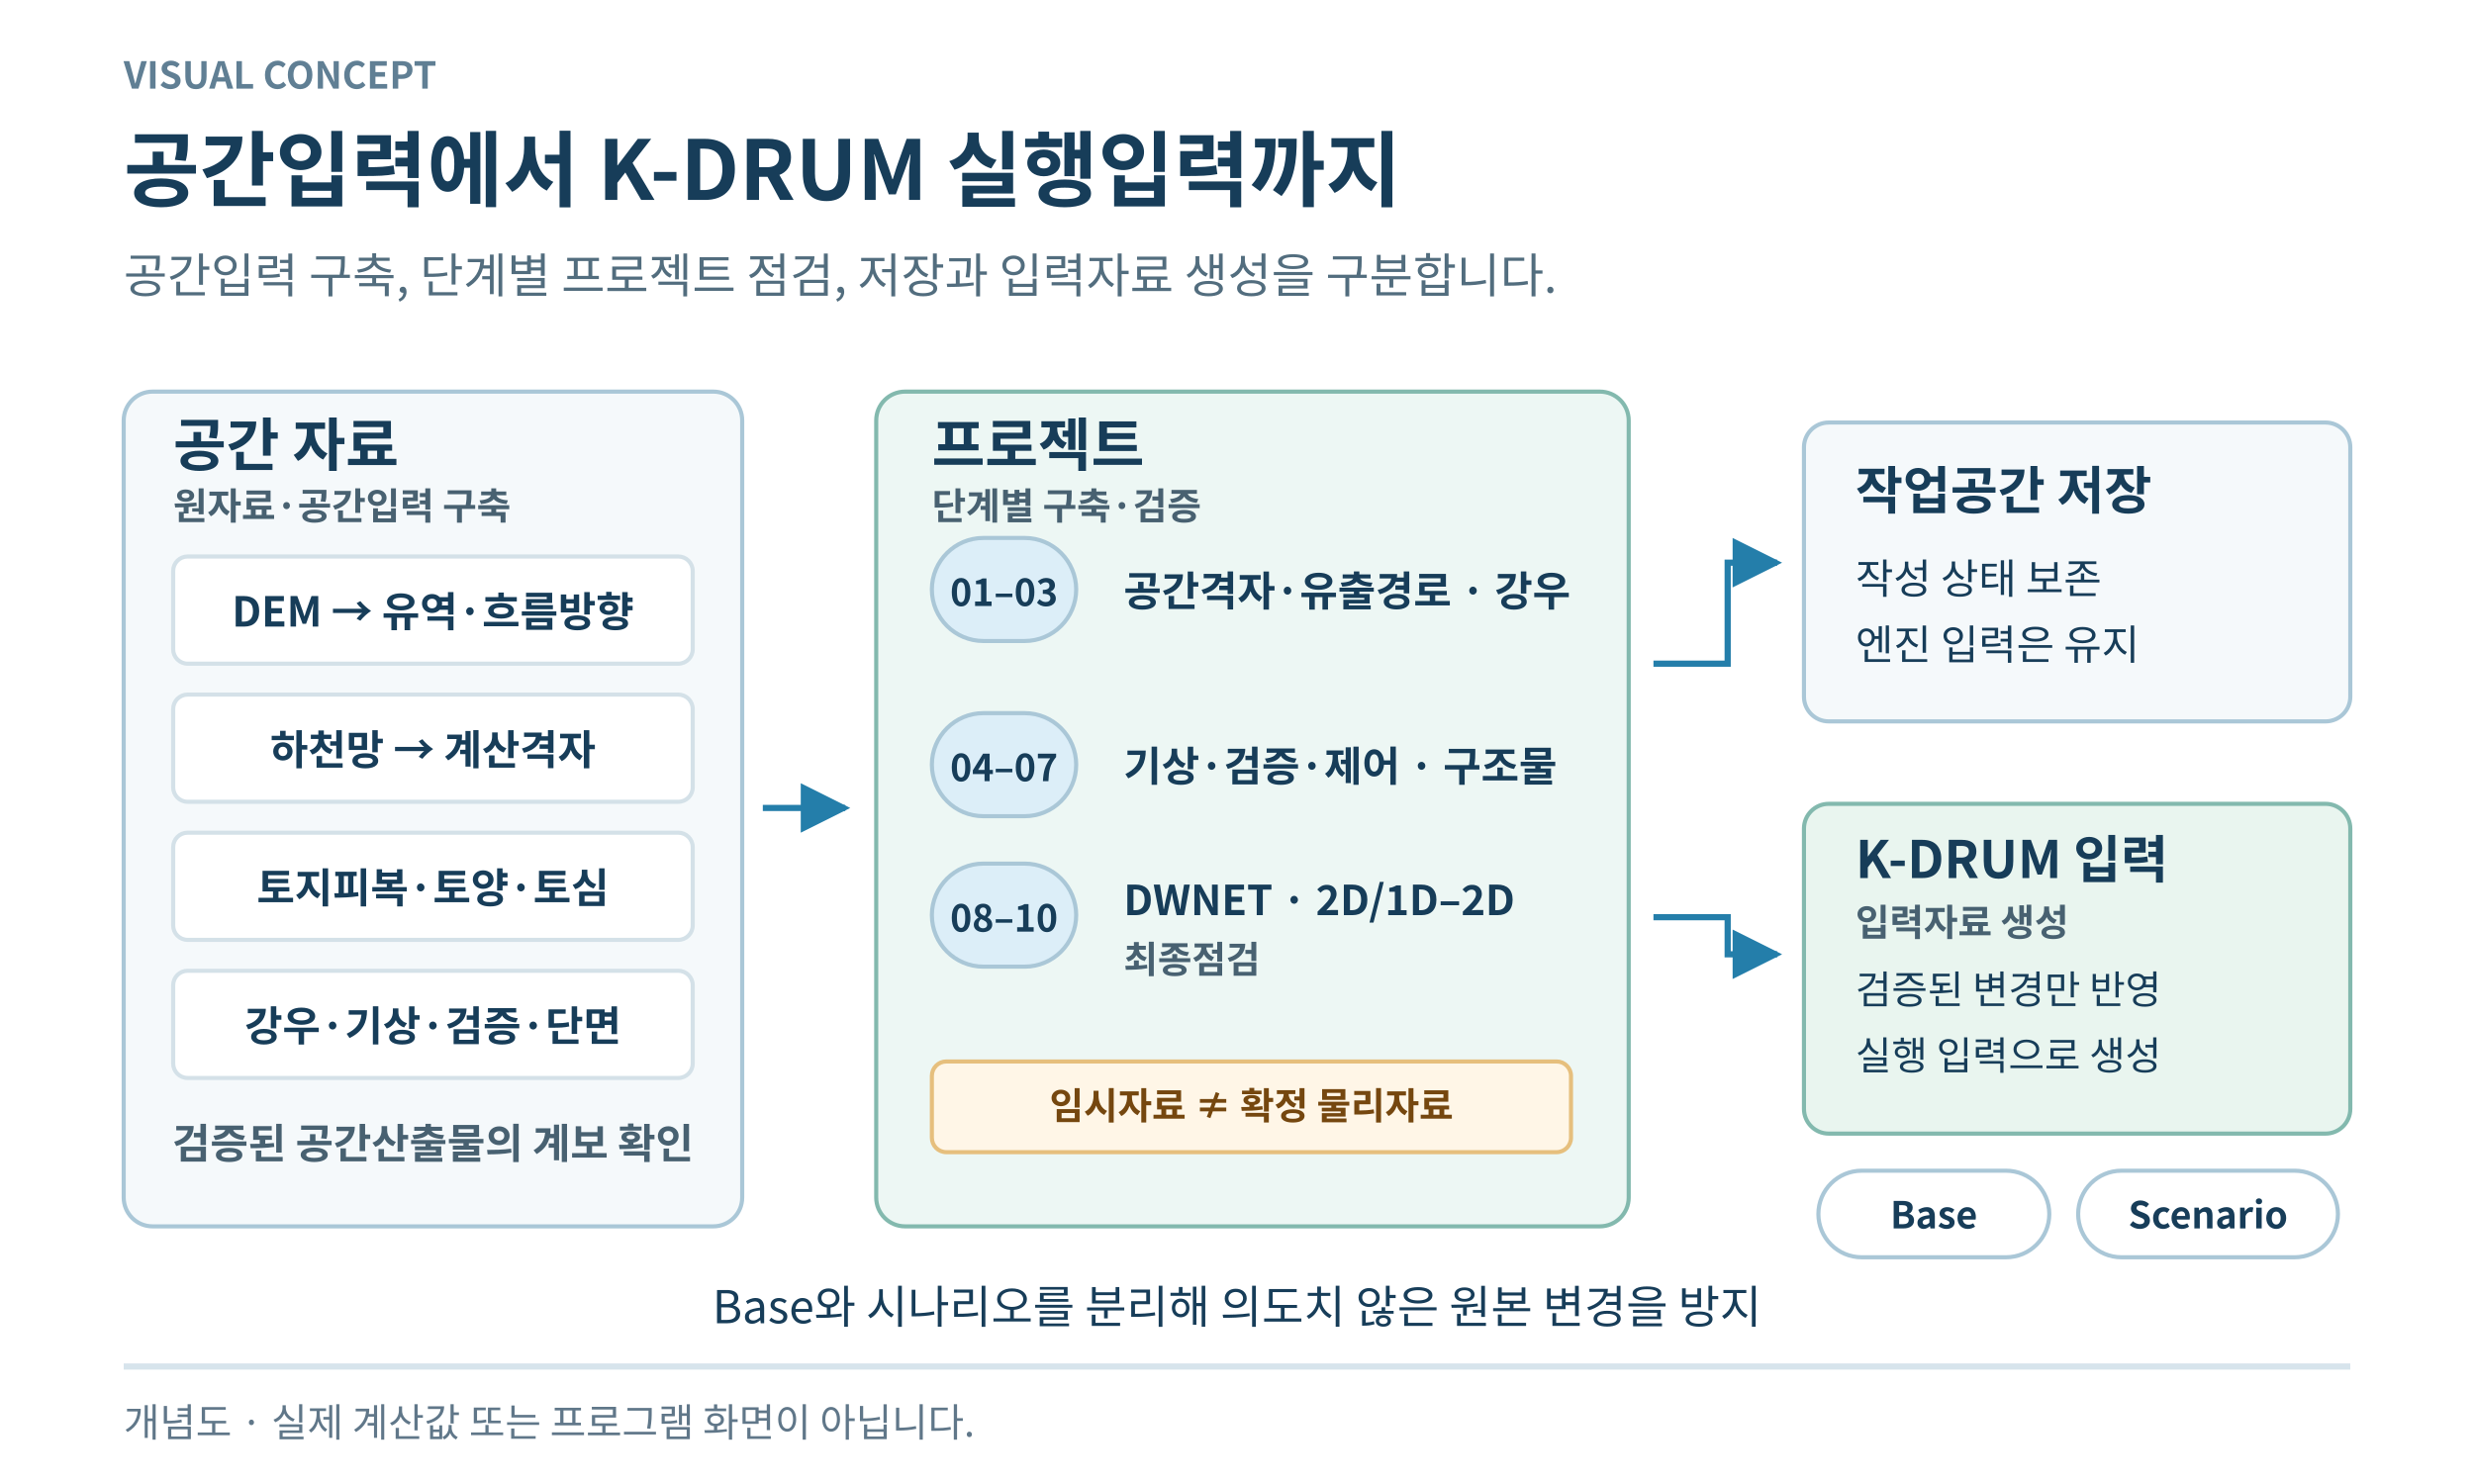
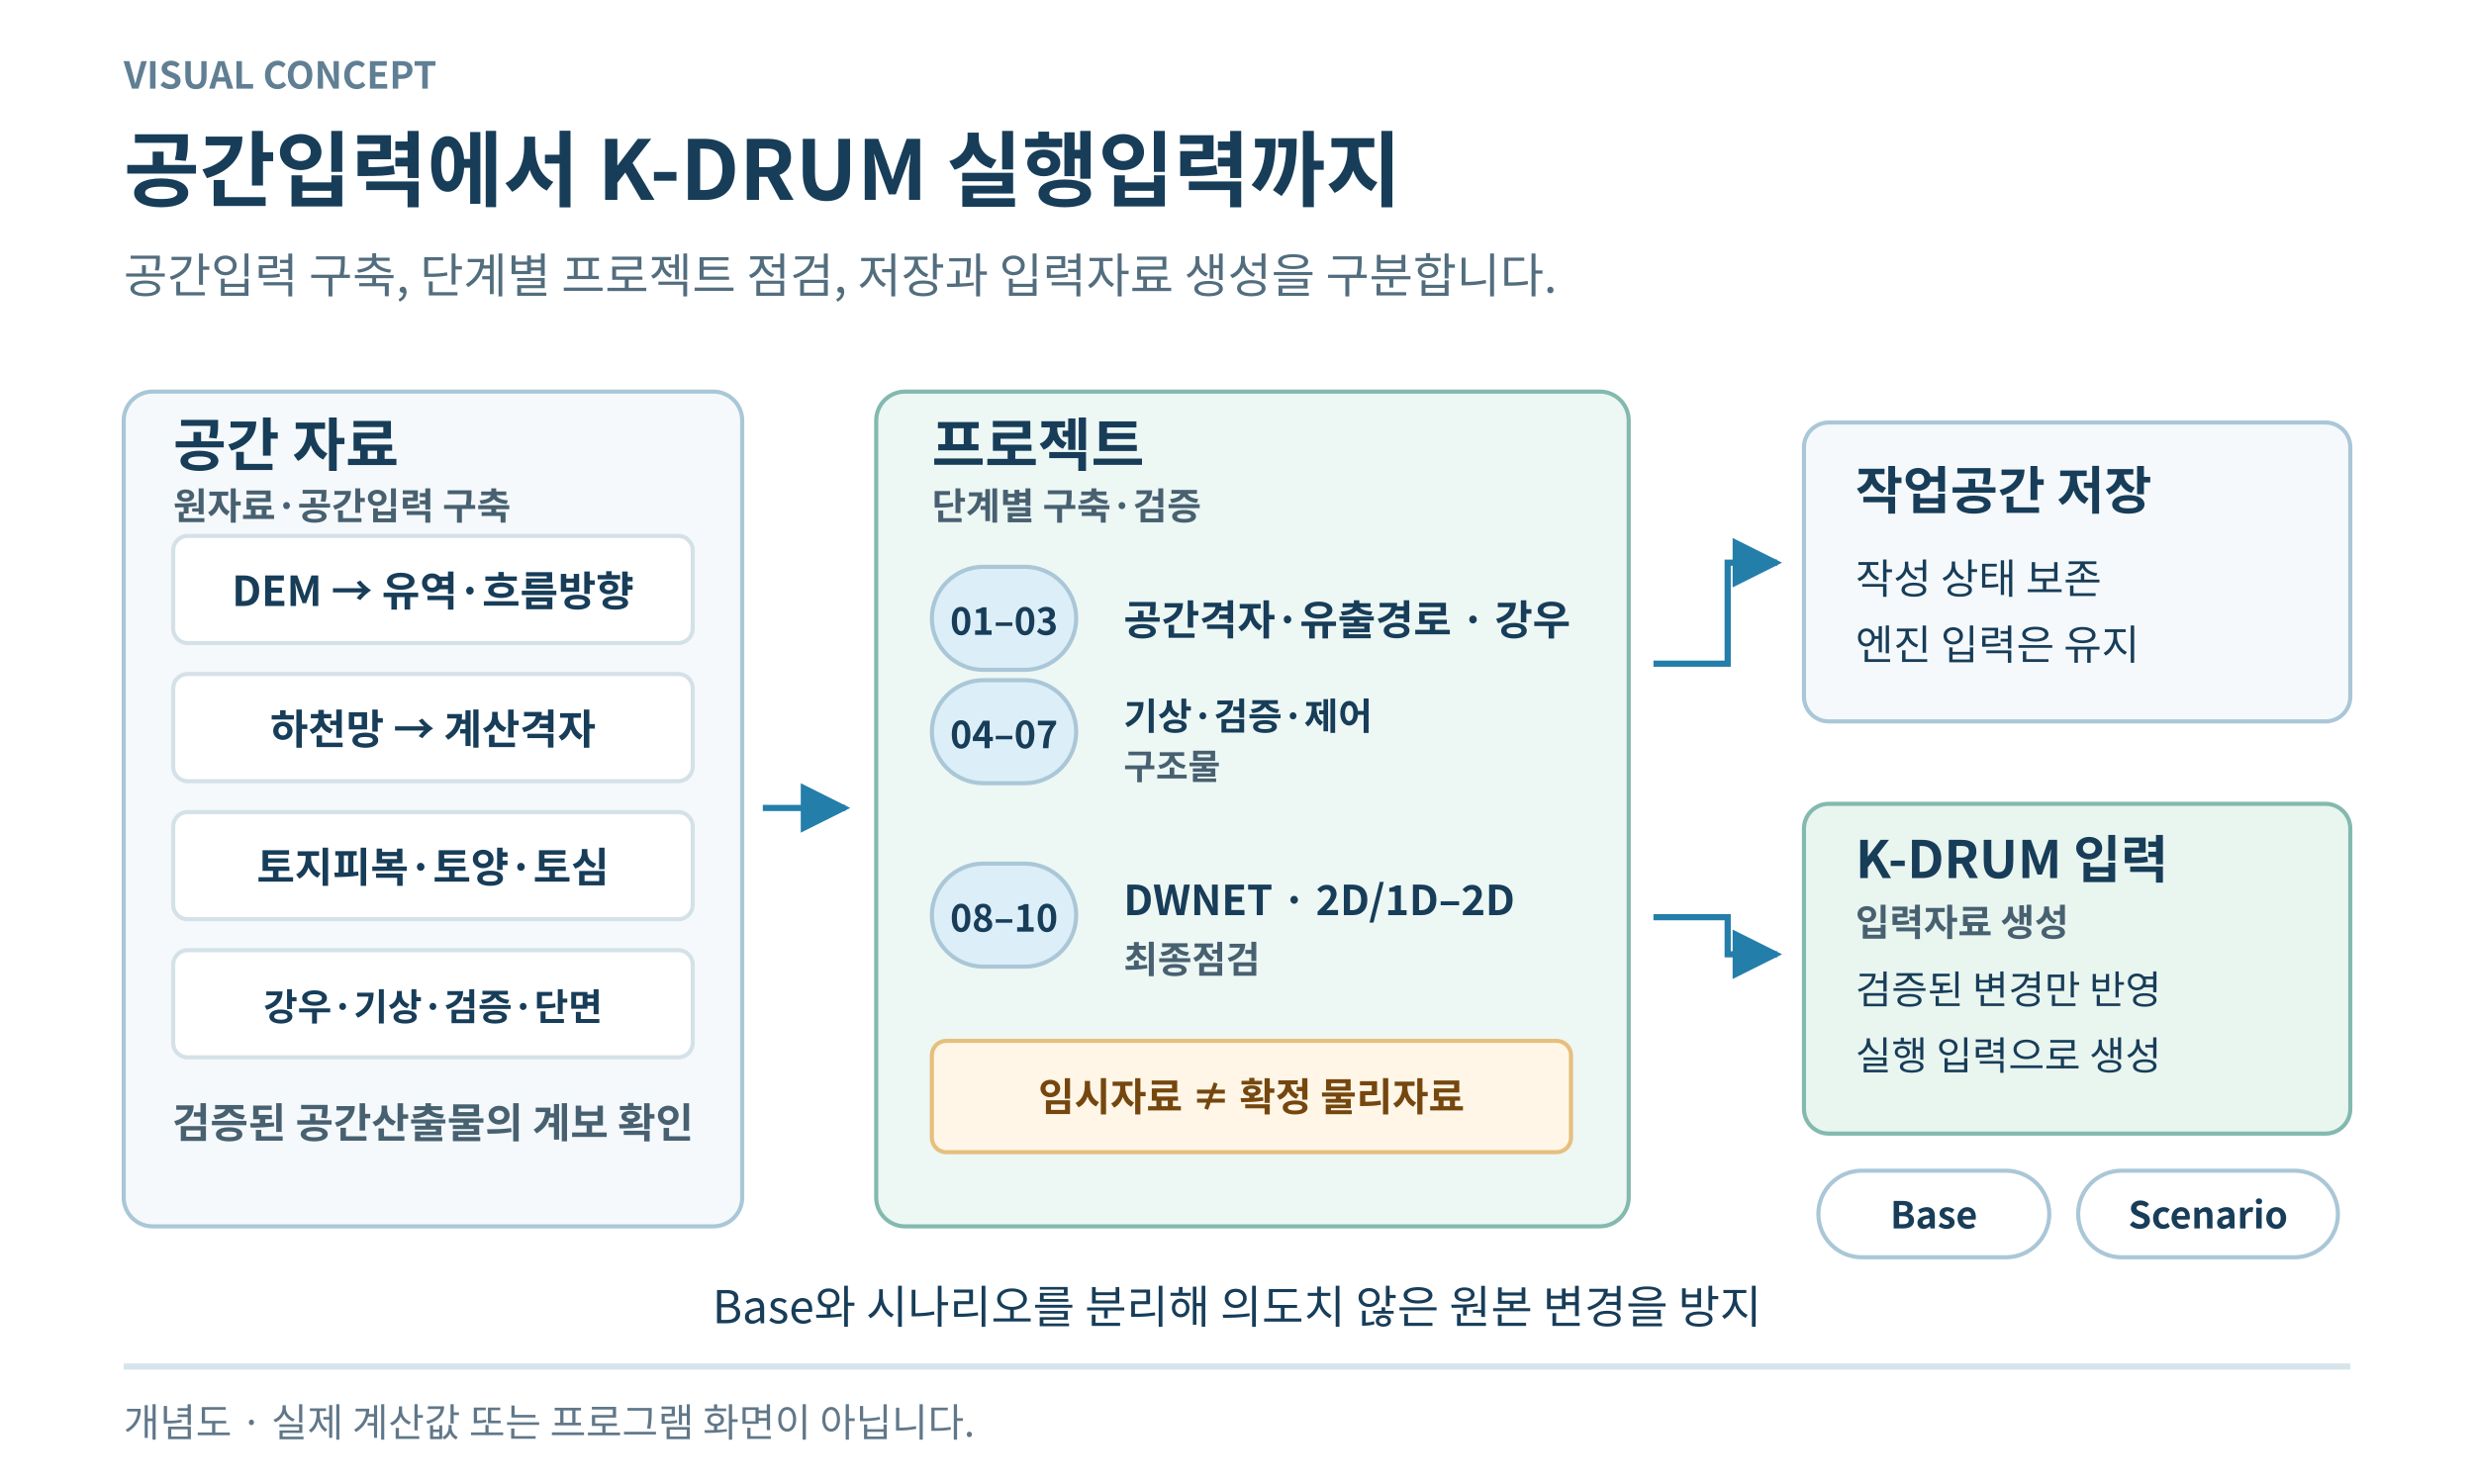
<svg xmlns="http://www.w3.org/2000/svg" width="1200" height="720" viewBox="0 0 1200 720" role="img" aria-labelledby="title desc">
  <defs>
    <marker id="arrow" viewBox="0 0 10 10" refX="9" refY="5" markerWidth="8" markerHeight="8" orient="auto-start-reverse">
      <path d="M0 0 10 5 0 10Z" fill="#247eaa" />
    </marker>
    <pattern id="missing" width="12" height="12" patternUnits="userSpaceOnUse">
      <path d="M-3 3 3-3 M0 12 12 0 M9 15 15 9" stroke="#b2bdc5" stroke-width="2" />
    </pattern>
  </defs>
  <rect width="1200" height="720" fill="#fff" />
  <g font-family="Noto Sans CJK KR,Noto Sans KR,Malgun Gothic,Arial,sans-serif">
    <text x="60" y="43" font-size="18" font-weight="600" text-anchor="start" fill="#607f94">VISUAL CONCEPT</text>
    <text x="60" y="97" font-size="40" font-weight="700" text-anchor="start" fill="#173d59">공간입력에서 K-DRUM 실행입력까지</text>
    <text x="60" y="142" font-size="23" font-weight="400" text-anchor="start" fill="#526d7e">공간입력 구축, 단계별 프로젝트 점검, 저장과 입력자료 생성을 구분합니다.</text>
    <rect x="60" y="190" width="300" height="405" rx="14" fill="#f5f9fb" stroke="#aac7d7" stroke-width="2" />
    <text x="84" y="226" font-size="28" font-weight="700" text-anchor="start" fill="#173d59">공간 자료</text>
    <text x="84" y="252" font-size="18" font-weight="600" text-anchor="start" fill="#486171">원자료·공간입력 구축</text>
-     <rect x="84" y="270" width="252" height="52" rx="7" fill="#fff" stroke="#d4e1e8" stroke-width="2" />
-     <text x="210" y="304" font-size="20" font-weight="600" text-anchor="middle" fill="#173d59">DEM → 유역·흐름방향</text>
-     <rect x="84" y="337" width="252" height="52" rx="7" fill="#fff" stroke="#d4e1e8" stroke-width="2" />
-     <text x="210" y="371" font-size="20" font-weight="600" text-anchor="middle" fill="#173d59">하천망 → 계산격자</text>
-     <rect x="84" y="404" width="252" height="52" rx="7" fill="#fff" stroke="#d4e1e8" stroke-width="2" />
-     <text x="210" y="438" font-size="20" font-weight="600" text-anchor="middle" fill="#173d59">토지피복·토양·토심</text>
-     <rect x="84" y="471" width="252" height="52" rx="7" fill="#fff" stroke="#d4e1e8" stroke-width="2" />
-     <text x="210" y="505" font-size="20" font-weight="600" text-anchor="middle" fill="#173d59">강우·기상·검증·단면</text>
-     <text x="210" y="562" font-size="20" font-weight="600" text-anchor="middle" fill="#486171">검증된 공간산출물의 계보 확인</text>
+     <rect x="84" y="260" width="252" height="52" rx="7" fill="#fff" stroke="#d4e1e8" stroke-width="2" />
+     <text x="210" y="294" font-size="20" font-weight="600" text-anchor="middle" fill="#173d59">DEM → 유역·흐름방향</text>
+     <rect x="84" y="327" width="252" height="52" rx="7" fill="#fff" stroke="#d4e1e8" stroke-width="2" />
+     <text x="210" y="361" font-size="20" font-weight="600" text-anchor="middle" fill="#173d59">하천망 → 계산격자</text>
+     <rect x="84" y="394" width="252" height="52" rx="7" fill="#fff" stroke="#d4e1e8" stroke-width="2" />
+     <text x="210" y="428" font-size="20" font-weight="600" text-anchor="middle" fill="#173d59">토지피복·토양·토심</text>
+     <rect x="84" y="461" width="252" height="52" rx="7" fill="#fff" stroke="#d4e1e8" stroke-width="2" />
+     <text x="210" y="495" font-size="18" font-weight="600" text-anchor="middle" fill="#173d59">강우·기상·검증·단면</text>
+     <text x="210" y="552" font-size="20" font-weight="600" text-anchor="middle" fill="#486171">검증된 공간산출물의 계보 확인</text>
    <line x1="370" y1="392" x2="410" y2="392" stroke="#247eaa" stroke-width="3" marker-end="url(#arrow)" />
    <rect x="425" y="190" width="365" height="405" rx="14" fill="#edf7f4" stroke="#83b9ae" stroke-width="2" />
    <text x="452" y="226" font-size="28" font-weight="700" text-anchor="start" fill="#173d59">프로젝트</text>
    <text x="452" y="252" font-size="18" font-weight="600" text-anchor="start" fill="#486171">단계별 구축·검증</text>
-     <rect x="452" y="261" width="70" height="50" rx="25" fill="#dceef8" stroke="#aac7d7" stroke-width="2" />
-     <text x="487" y="294" font-size="18" font-weight="700" text-anchor="middle" fill="#173d59">01–03</text>
-     <text x="545" y="294" font-size="20" font-weight="600" text-anchor="start" fill="#173d59">공간격자·유출경로 · 강우</text>
-     <rect x="452" y="346" width="70" height="50" rx="25" fill="#dceef8" stroke="#aac7d7" stroke-width="2" />
-     <text x="487" y="379" font-size="18" font-weight="700" text-anchor="middle" fill="#173d59">04–07</text>
-     <text x="545" y="379" font-size="20" font-weight="600" text-anchor="start" fill="#173d59">기상·검증·제어 · 구조물</text>
+     <rect x="452" y="275" width="70" height="50" rx="25" fill="#dceef8" stroke="#aac7d7" stroke-width="2" />
+     <text x="487" y="308" font-size="18" font-weight="700" text-anchor="middle" fill="#173d59">01–03</text>
+     <text x="545" y="308" font-size="20" font-weight="600" text-anchor="start" fill="#173d59">공간격자·유출경로 · 강우</text>
+     <rect x="452" y="330" width="70" height="50" rx="25" fill="#dceef8" stroke="#aac7d7" stroke-width="2" />
+     <text x="487" y="363" font-size="18" font-weight="700" text-anchor="middle" fill="#173d59">04–07</text>
+     <text x="545" y="354" font-size="18" font-weight="600" text-anchor="start" fill="#173d59">기상·검증·제어</text>
+     <text x="545" y="378" font-size="17" font-weight="600" text-anchor="start" fill="#486171">구조물</text>
    <rect x="452" y="419" width="70" height="50" rx="25" fill="#dceef8" stroke="#aac7d7" stroke-width="2" />
    <text x="487" y="452" font-size="18" font-weight="700" text-anchor="middle" fill="#173d59">08–10</text>
    <text x="545" y="444" font-size="20" font-weight="600" text-anchor="start" fill="#173d59">DWNET · 2D/1D–2D</text>
    <text x="545" y="472" font-size="18" font-weight="600" text-anchor="start" fill="#486171">최종점검</text>
-     <rect x="452" y="515" width="310" height="44" rx="7" fill="#fff6e7" stroke="#e6bf7d" stroke-width="2" />
-     <text x="607" y="543" font-size="18" font-weight="700" text-anchor="middle" fill="#75470f">임시자료 ≠ 확정 물리자료</text>
+     <rect x="452" y="505" width="310" height="54" rx="7" fill="#fff6e7" stroke="#e6bf7d" stroke-width="2" />
+     <text x="607" y="539" font-size="19" font-weight="700" text-anchor="middle" fill="#75470f">임시자료 ≠ 확정 물리자료</text>
    <path d="M802 322H838V273H862" fill="none" stroke="#247eaa" stroke-width="3" marker-end="url(#arrow)" />
    <path d="M802 445H838V463H862" fill="none" stroke="#247eaa" stroke-width="3" marker-end="url(#arrow)" />
    <rect x="875" y="205" width="265" height="145" rx="12" fill="#f5f9fb" stroke="#aac7d7" stroke-width="2" />
    <text x="900" y="247" font-size="25" font-weight="700" text-anchor="start" fill="#173d59">작업공간 저장</text>
    <text x="900" y="288" font-size="20" font-weight="400" text-anchor="start" fill="#173d59">작성 상태 보존</text>
    <text x="900" y="320" font-size="20" font-weight="400" text-anchor="start" fill="#173d59">엔진 입력은 유지</text>
    <rect x="875" y="390" width="265" height="160" rx="12" fill="#e9f5ef" stroke="#83b9ae" stroke-width="2" />
    <text x="900" y="426" font-size="25" font-weight="700" text-anchor="start" fill="#173d59">K-DRUM 입력</text>
    <text x="900" y="454" font-size="18" font-weight="600" text-anchor="start" fill="#486171">입력자료 생성</text>
    <text x="900" y="487" font-size="19" font-weight="400" text-anchor="start" fill="#173d59">검증된 변경만 반영</text>
    <text x="900" y="519" font-size="19" font-weight="400" text-anchor="start" fill="#173d59">실행 입력으로 생성</text>
    <rect x="882" y="568" width="112" height="42" rx="21" fill="#fff" stroke="#aac7d7" stroke-width="2" />
    <text x="938" y="596" font-size="18" font-weight="700" text-anchor="middle" fill="#173d59">Base</text>
    <rect x="1008" y="568" width="126" height="42" rx="21" fill="#fff" stroke="#aac7d7" stroke-width="2" />
    <text x="1071" y="596" font-size="18" font-weight="700" text-anchor="middle" fill="#173d59">Scenario</text>
    <text x="600" y="642" font-size="22" font-weight="500" text-anchor="middle" fill="#173d59">Base와 시나리오를 분리해 의도치 않은 원본 변경을 방지</text>
    <line x1="60" y1="663" x2="1140" y2="663" stroke="#d7e4ec" stroke-width="3" />
    <text x="60" y="697" font-size="19" font-weight="400" text-anchor="start" fill="#607789">개념도 · 실제 계산값 또는 프로그램 화면이 아닙니다.</text>
  </g>
</svg>
